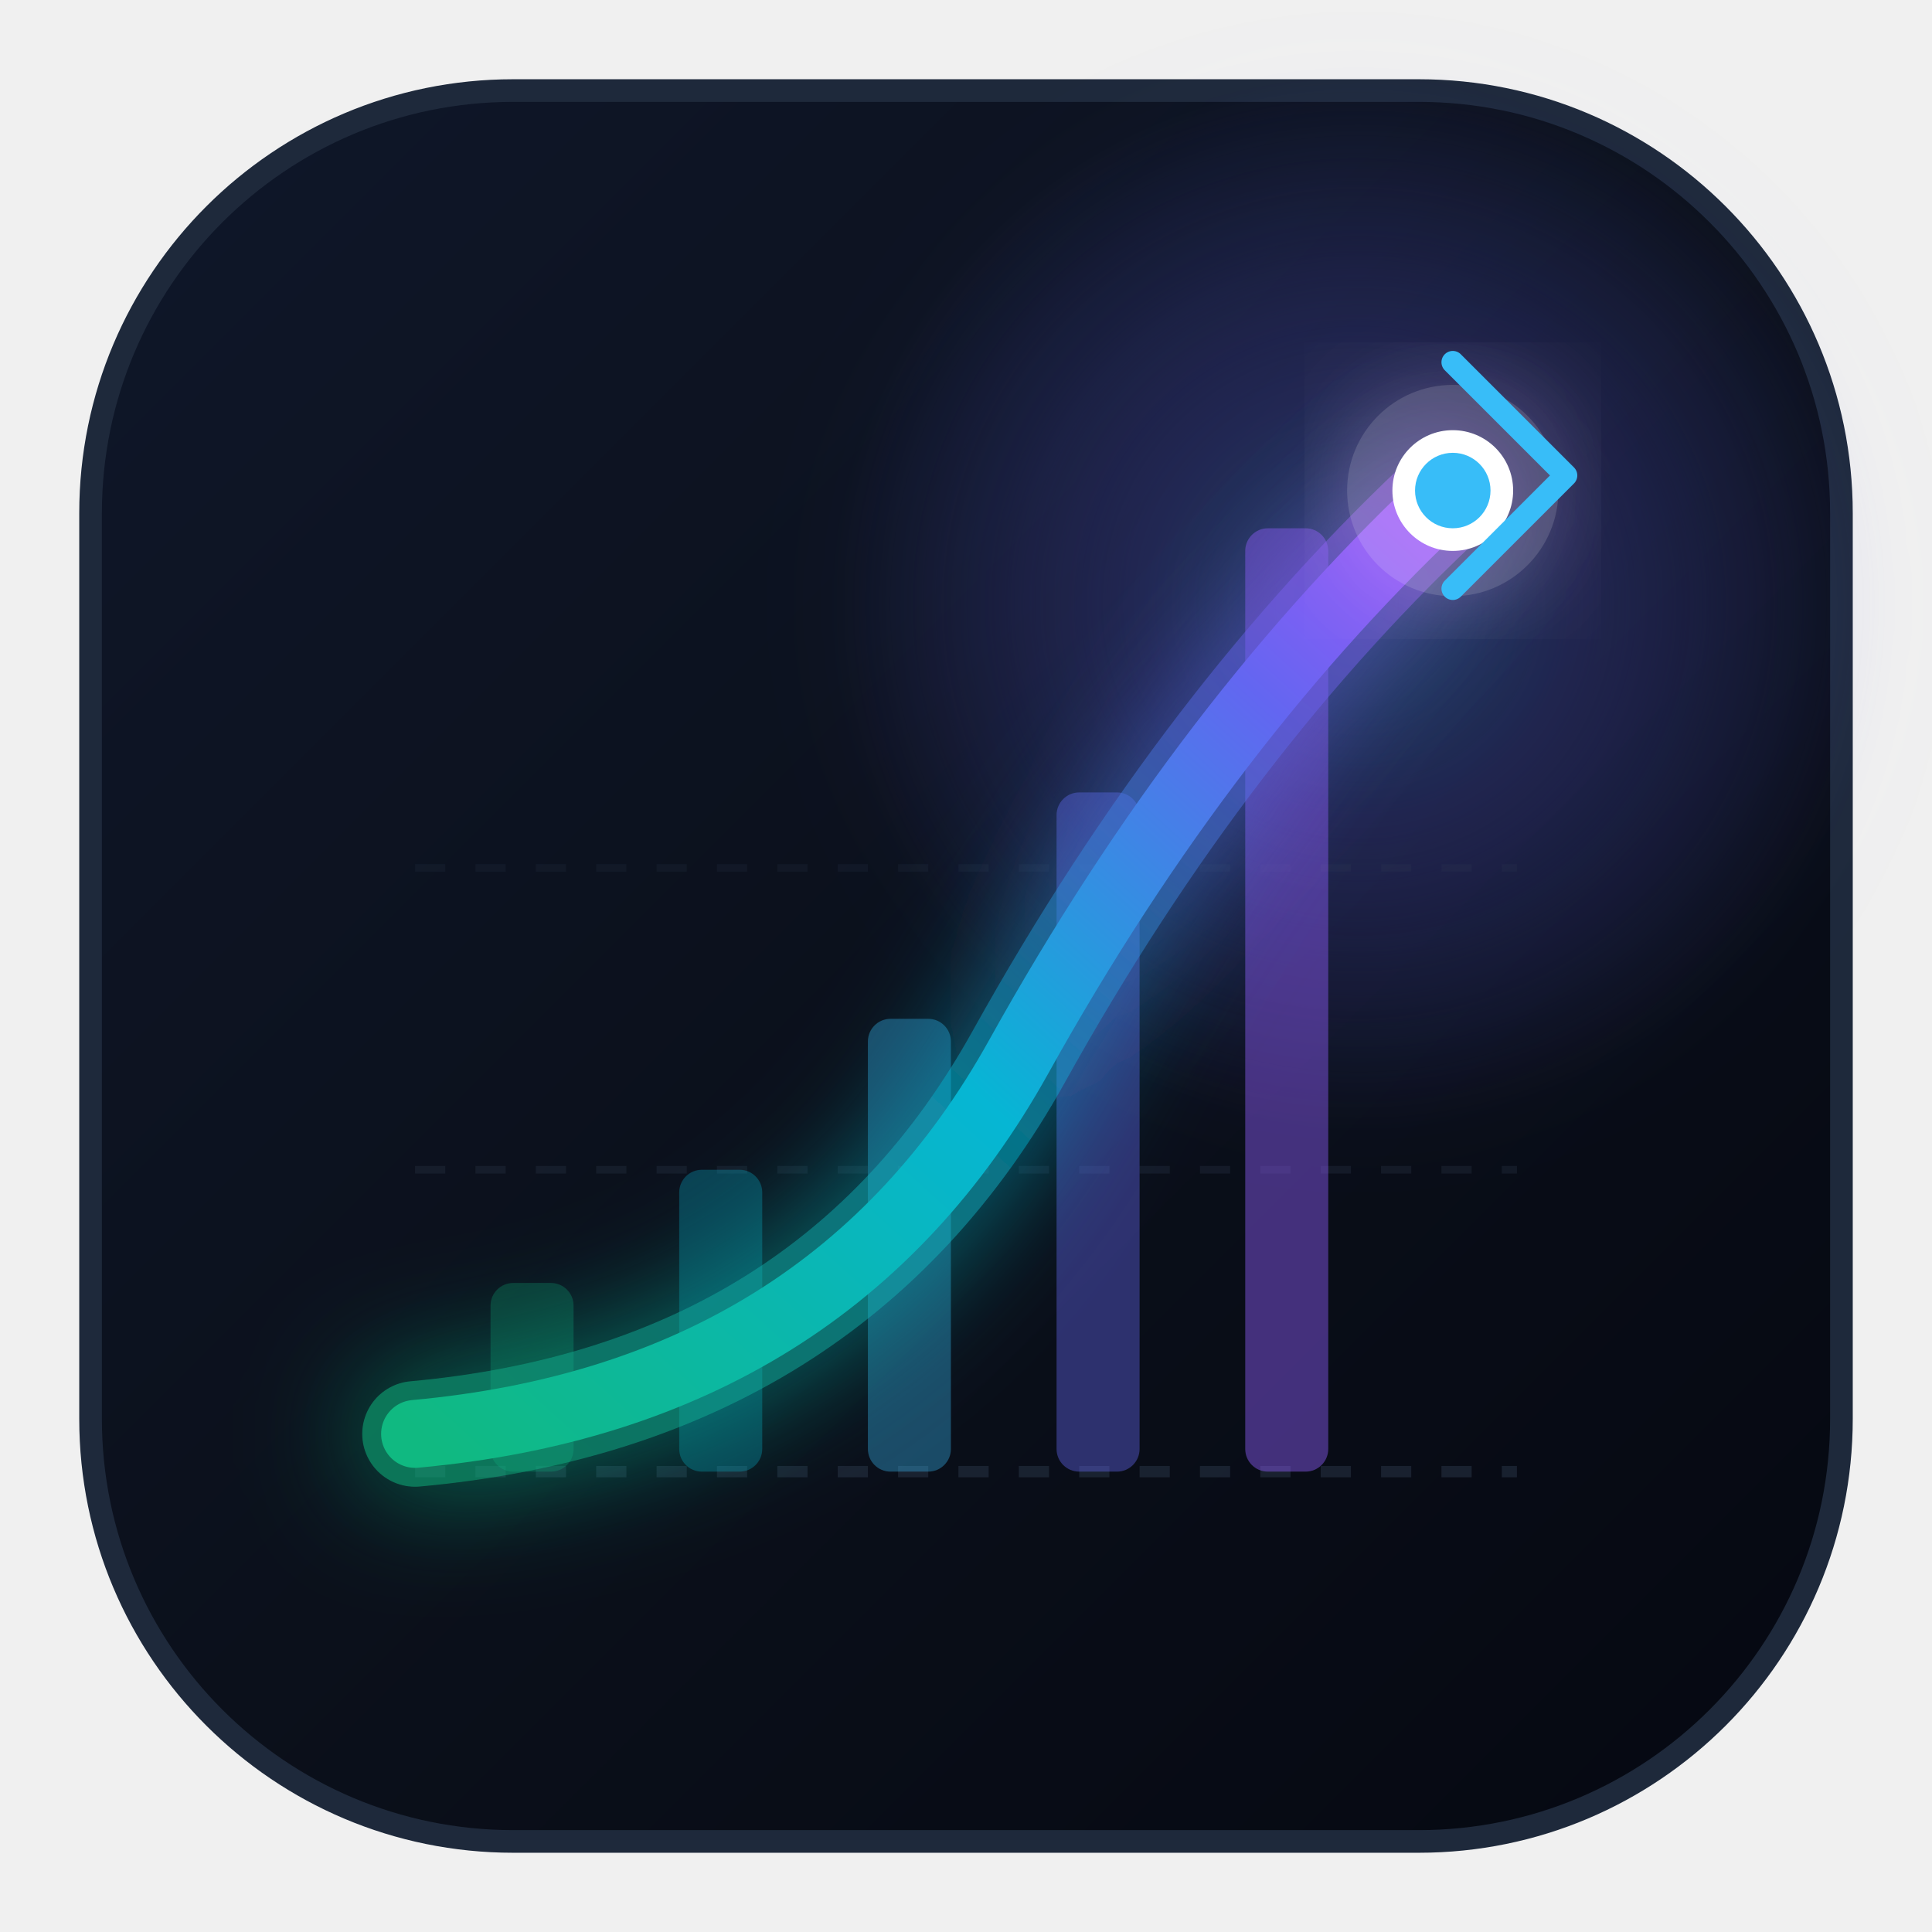
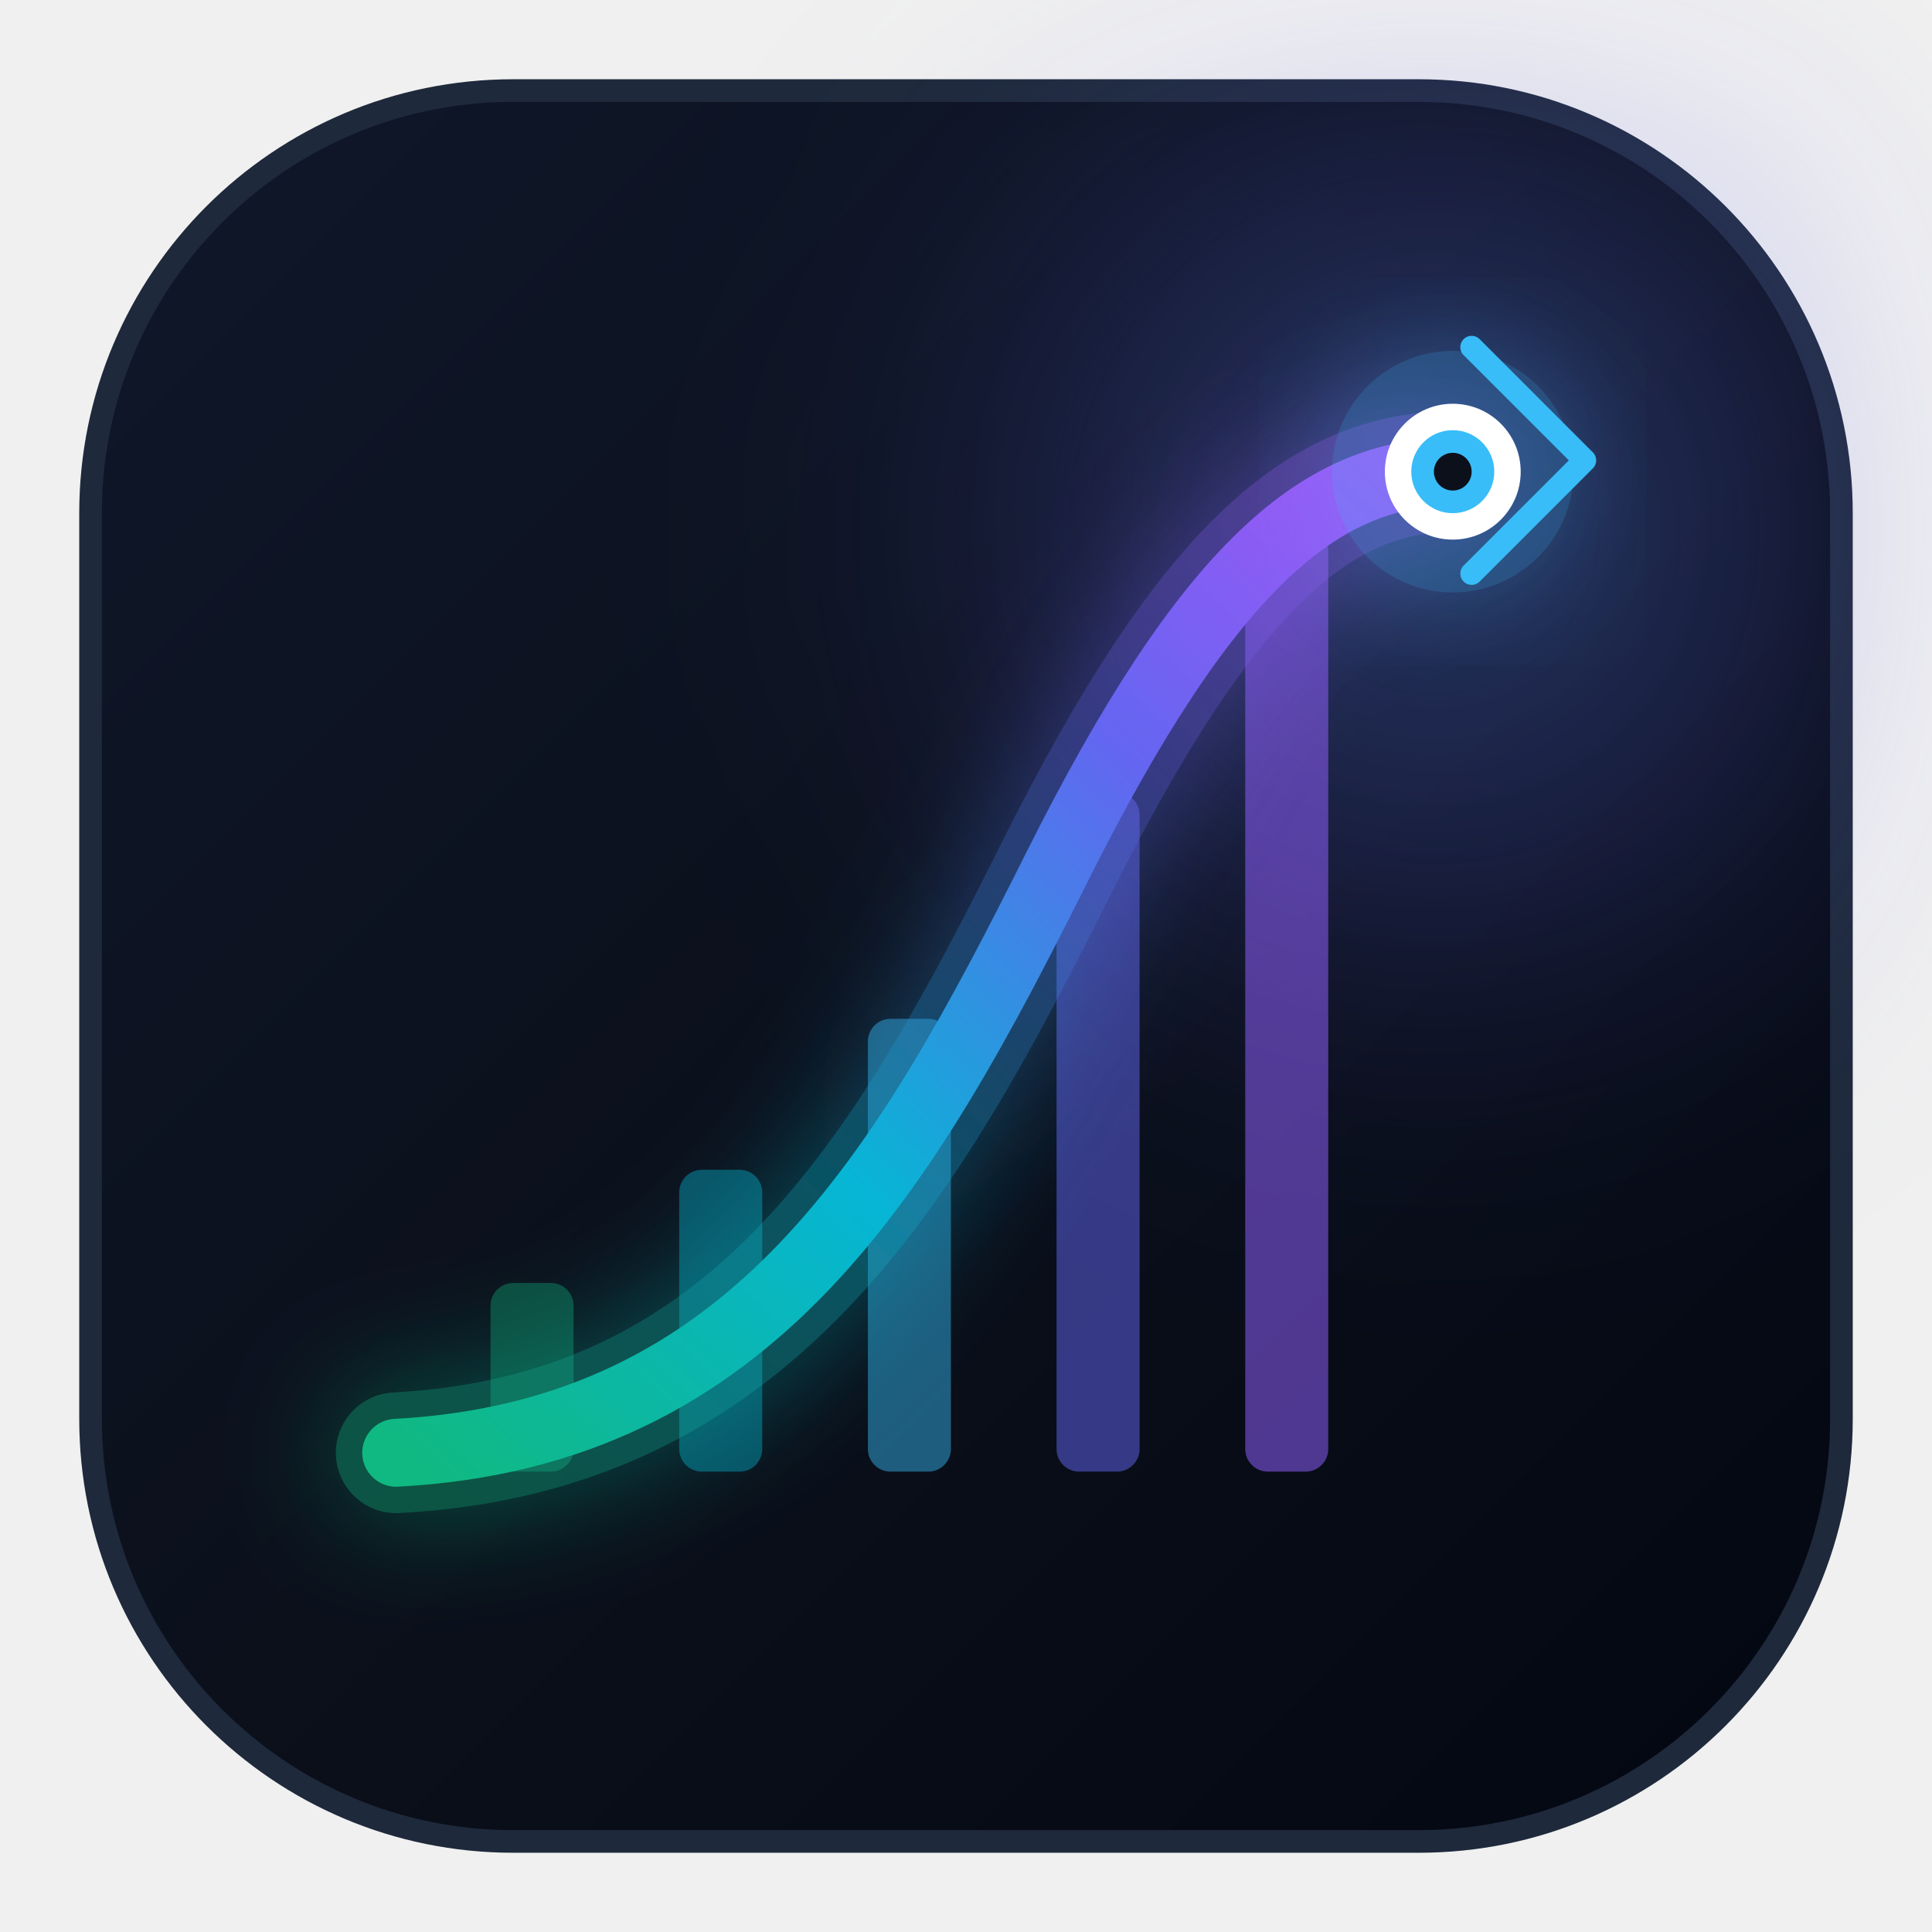
<svg xmlns="http://www.w3.org/2000/svg" viewBox="0 0 512 512" width="100%" height="100%">
  <defs>
    <linearGradient id="bgGrad" x1="0%" y1="0%" x2="100%" y2="100%">
      <stop offset="0%" stop-color="#0f172a" />
      <stop offset="50%" stop-color="#0b101b" />
-       <stop offset="100%" stop-color="#050811" />
+       <stop offset="100%" stop-color="#030712" />
    </linearGradient>
    <linearGradient id="curveGrad" x1="0%" y1="100%" x2="100%" y2="0%">
      <stop offset="0%" stop-color="#10b981" />
-       <stop offset="45%" stop-color="#06b6d4" />
-       <stop offset="80%" stop-color="#6366f1" />
+       <stop offset="35%" stop-color="#06b6d4" />
+       <stop offset="70%" stop-color="#6366f1" />
      <stop offset="100%" stop-color="#a855f7" />
    </linearGradient>
-     <filter id="glow" x="-20%" y="-20%" width="140%" height="140%">
+     <radialGradient id="beaconGlow" cx="50%" cy="50%" r="50%">
+       <stop offset="0%" stop-color="#38bdf8" stop-opacity="1" />
+       <stop offset="35%" stop-color="#6366f1" stop-opacity="0.8" />
+       <stop offset="100%" stop-color="#6366f1" stop-opacity="0" />
+     </radialGradient>
+     <filter id="glow" x="-30%" y="-30%" width="160%" height="160%">
      <feGaussianBlur stdDeviation="16" result="blur" />
      <feComposite in="SourceGraphic" in2="blur" operator="over" />
    </filter>
-     <radialGradient id="apexGlow" cx="50%" cy="50%" r="50%">
-       <stop offset="0%" stop-color="#38bdf8" stop-opacity="1" />
-       <stop offset="40%" stop-color="#6366f1" stop-opacity="0.6" />
-       <stop offset="100%" stop-color="#6366f1" stop-opacity="0" />
-     </radialGradient>
+     <filter id="ambientGlow" x="-50%" y="-50%" width="200%" height="200%">
+       <feGaussianBlur stdDeviation="40" />
+     </filter>
  </defs>
  <rect x="24" y="24" width="464" height="464" rx="112" fill="url(#bgGrad)" stroke="#1e293b" stroke-width="6" />
-   <circle cx="360" cy="160" r="140" fill="url(#apexGlow)" opacity="0.3" filter="url(#glow)" />
-   <line x1="110" y1="390" x2="402" y2="390" stroke="#334155" stroke-width="3" stroke-dasharray="8 8" opacity="0.4" />
-   <line x1="110" y1="310" x2="402" y2="310" stroke="#334155" stroke-width="2" stroke-dasharray="8 8" opacity="0.25" />
-   <line x1="110" y1="230" x2="402" y2="230" stroke="#334155" stroke-width="2" stroke-dasharray="8 8" opacity="0.15" />
-   <rect x="130" y="340" width="22" height="50" rx="6" fill="#10b981" opacity="0.25" />
-   <rect x="180" y="310" width="22" height="80" rx="6" fill="#06b6d4" opacity="0.3" />
-   <rect x="230" y="270" width="22" height="120" rx="6" fill="#38bdf8" opacity="0.35" />
-   <rect x="280" y="210" width="22" height="180" rx="6" fill="#6366f1" opacity="0.4" />
-   <rect x="330" y="140" width="22" height="250" rx="6" fill="#8b5cf6" opacity="0.45" />
-   <path d="M 110 380 Q 220 370 270 280 T 385 130" fill="none" stroke="url(#curveGrad)" stroke-width="28" stroke-linecap="round" filter="url(#glow)" opacity="0.6" />
-   <path d="M 110 380 Q 220 370 270 280 T 385 130" fill="none" stroke="url(#curveGrad)" stroke-width="18" stroke-linecap="round" />
-   <circle cx="385" cy="130" r="28" fill="#ffffff" opacity="0.2" filter="url(#glow)" />
-   <circle cx="385" cy="130" r="16" fill="#ffffff" />
-   <circle cx="385" cy="130" r="10" fill="#38bdf8" />
-   <path d="M 385 96 L 415 126 L 385 156" fill="none" stroke="#38bdf8" stroke-width="6" stroke-linecap="round" stroke-linejoin="round" />
+   <circle cx="380" cy="140" r="160" fill="url(#beaconGlow)" opacity="0.35" filter="url(#ambientGlow)" />
+   <rect x="130" y="340" width="22" height="50" rx="6" fill="#10b981" opacity="0.35" />
+   <rect x="180" y="310" width="22" height="80" rx="6" fill="#06b6d4" opacity="0.4" />
+   <rect x="230" y="270" width="22" height="120" rx="6" fill="#38bdf8" opacity="0.45" />
+   <rect x="280" y="210" width="22" height="180" rx="6" fill="#6366f1" opacity="0.5" />
+   <rect x="330" y="140" width="22" height="250" rx="6" fill="#8b5cf6" opacity="0.55" />
+   <path d="M 105 385 C 200 380, 240 310, 280 230 C 320 150, 350 125, 385 125" fill="none" stroke="url(#curveGrad)" stroke-width="32" stroke-linecap="round" opacity="0.4" filter="url(#glow)" />
+   <path d="M 105 385 C 200 380, 240 310, 280 230 C 320 150, 350 125, 385 125" fill="none" stroke="url(#curveGrad)" stroke-width="18" stroke-linecap="round" />
+   <circle cx="385" cy="125" r="32" fill="#38bdf8" opacity="0.25" filter="url(#glow)" />
+   <circle cx="385" cy="125" r="18" fill="#ffffff" />
+   <circle cx="385" cy="125" r="11" fill="#38bdf8" />
+   <circle cx="385" cy="125" r="5" fill="#0b101b" />
+   <path d="M 390 92 L 420 122 L 390 152" fill="none" stroke="#38bdf8" stroke-width="6" stroke-linecap="round" stroke-linejoin="round" />
</svg>
